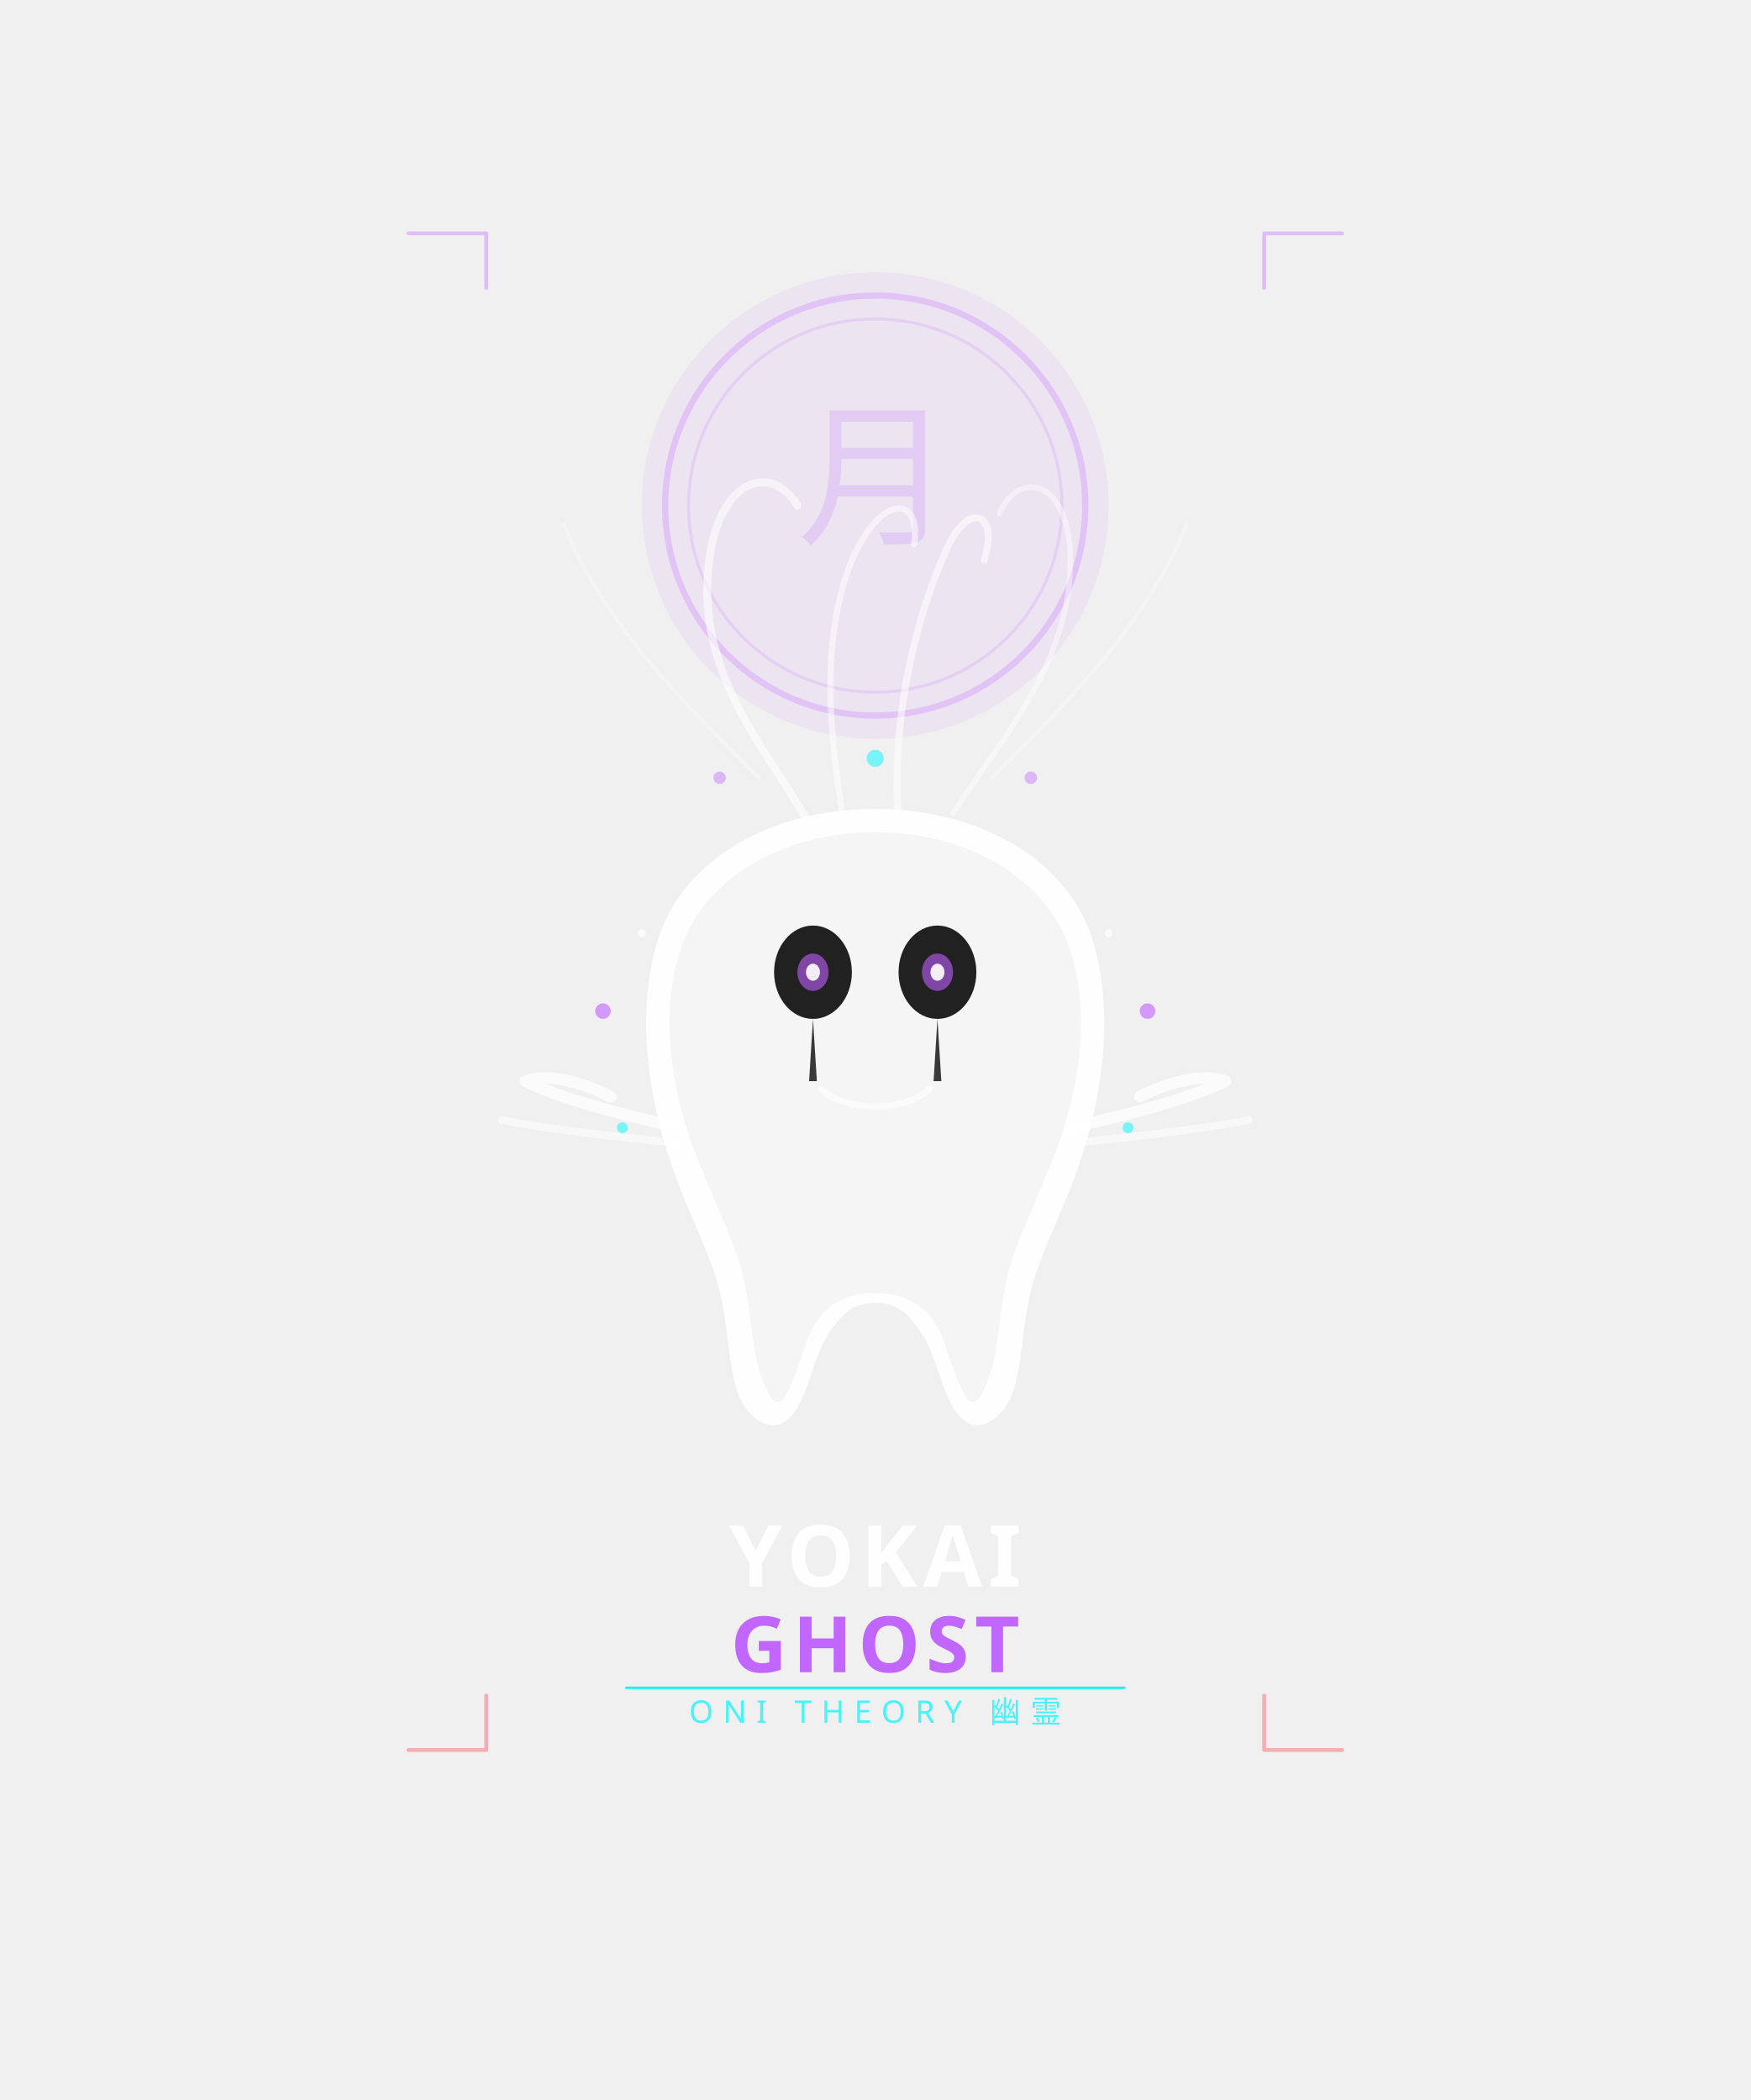
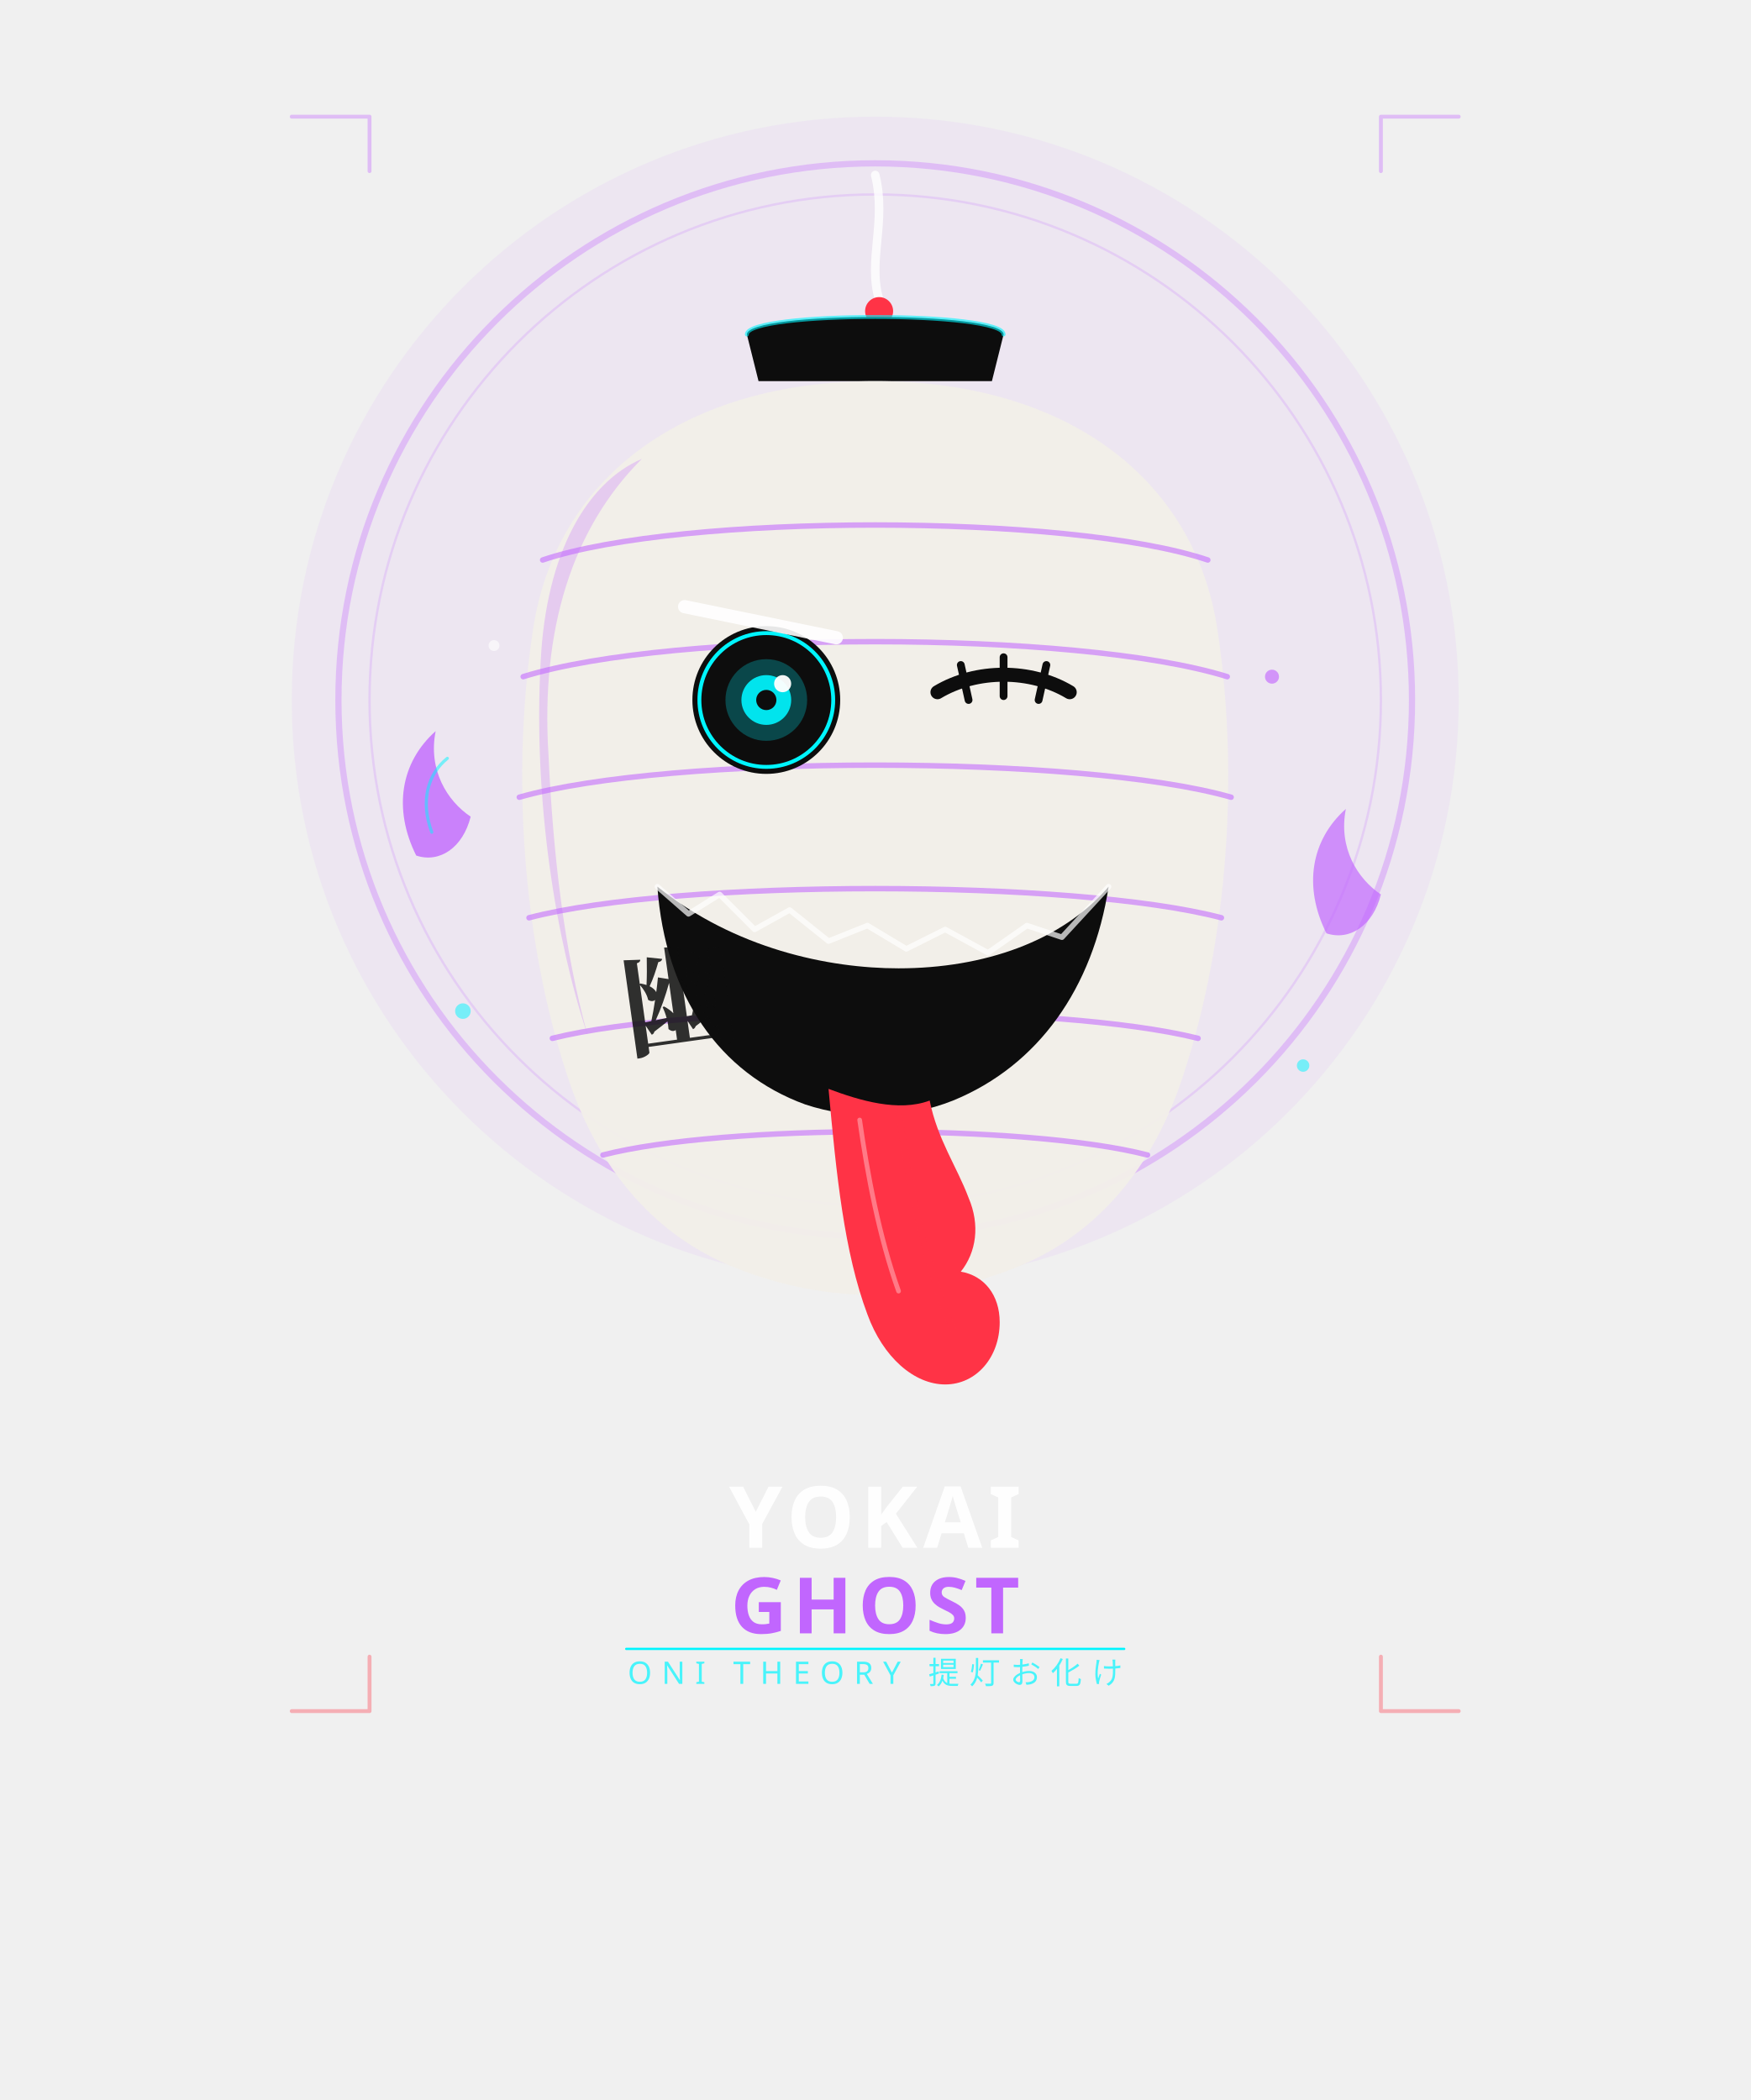
<svg xmlns="http://www.w3.org/2000/svg" viewBox="0 0 4500 5400" width="4500" height="5400">
  <defs>
    <style>
      .p  { fill: #BF5FFF; }
      .c  { fill: #00F5FF; }
      .r  { fill: #FF3346; }
      .w  { fill: #FFFFFF; }
+       .k  { fill: #0D0D0D; }
      .sp { stroke: #BF5FFF; fill: none; stroke-linecap: round; stroke-linejoin: round; }
      .sc { stroke: #00F5FF; fill: none; stroke-linecap: round; stroke-linejoin: round; }
      .sw { stroke: #FFFFFF; fill: none; stroke-linecap: round; stroke-linejoin: round; }
      .sr { stroke: #FF3346; fill: none; stroke-linecap: round; stroke-linejoin: round; }
    </style>
-     <filter id="blur-light">
-       <feGaussianBlur in="SourceGraphic" stdDeviation="20" result="b" />
-       <feMerge>
-         <feMergeNode in="b" />
-         <feMergeNode in="SourceGraphic" />
-       </feMerge>
-     </filter>
  </defs>
-   <g transform="translate(2250,2700)">
-     <circle cx="0" cy="-1400" r="600" fill="#BF5FFF" opacity="0.08" />
-     <circle cx="0" cy="-1400" r="540" class="sp" stroke-width="16" opacity="0.25" />
-     <circle cx="0" cy="-1400" r="480" class="sp" stroke-width="8" opacity="0.15" />
-     <text x="0" y="-1330" text-anchor="middle" font-family="serif" font-size="400" fill="#BF5FFF" opacity="0.18">月</text>
-     <path d="M -180,-600 C -300,-800 -480,-1000 -420,-1300 C -380,-1480 -260,-1500 -200,-1400" class="sw" stroke-width="20" opacity="0.6" />
-     <path d="M -80,-580 C -120,-820 -140,-1060 -60,-1260 C 20,-1440 120,-1420 100,-1300" class="sw" stroke-width="16" opacity="0.5" />
-     <path d="M 60,-590 C 40,-840 100,-1100 180,-1280 C 240,-1420 320,-1380 280,-1260" class="sw" stroke-width="18" opacity="0.55" />
-     <path d="M 200,-610 C 340,-820 520,-1020 500,-1300 C 480,-1480 360,-1480 320,-1380" class="sw" stroke-width="14" opacity="0.45" />
-     <path d="M -300,-700 C -500,-900 -700,-1100 -800,-1350" class="sw" stroke-width="10" opacity="0.3" />
-     <path d="M 300,-700 C 500,-900 700,-1100 800,-1350" class="sw" stroke-width="10" opacity="0.3" />
-     <path d="       M 0,-620       C 280,-620 500,-480 560,-280       C 620,-80 580,160 500,360       C 460,460 420,540 400,620       C 380,700 380,780 360,860       C 340,940 280,980 240,960       C 200,940 180,880 160,820       C 140,760 120,720 80,680       C 40,640 -40,640 -80,680       C -120,720 -140,760 -160,820       C -180,880 -200,940 -240,960       C -280,980 -340,940 -360,860       C -380,780 -380,700 -400,620       C -420,540 -460,460 -500,360       C -580,160 -620,-80 -560,-280       C -500,-480 -280,-620 0,-620Z     " fill="#FFFFFF" opacity="0.9" />
-     <path d="       M 0,-560       C 240,-560 440,-440 500,-260       C 560,-80 520,140 440,320       C 400,420 360,500 340,580       C 320,660 320,740 300,820       C 280,880 260,920 240,900       C 220,880 200,820 180,760       C 160,700 130,660 80,640       C 40,620 -40,620 -80,640       C -130,660 -160,700 -180,760       C -200,820 -220,880 -240,900       C -260,920 -280,880 -300,820       C -320,740 -320,660 -340,580       C -360,500 -400,420 -440,320       C -520,140 -560,-80 -500,-260       C -440,-440 -240,-560 0,-560Z     " fill="#EEEEEE" opacity="0.6" />
-     <path d="M -500,200 C -680,160 -820,120 -900,80 C -840,60 -760,80 -680,120" class="sw" stroke-width="30" opacity="0.7" />
-     <path d="M -500,240 C -700,220 -860,200 -960,180" class="sw" stroke-width="20" opacity="0.5" />
-     <path d="M 500,200 C 680,160 820,120 900,80 C 840,60 760,80 680,120" class="sw" stroke-width="30" opacity="0.7" />
-     <path d="M 500,240 C 700,220 860,200 960,180" class="sw" stroke-width="20" opacity="0.5" />
-     <ellipse cx="-160" cy="-200" rx="100" ry="120" fill="#0A0A0A" opacity="0.9" />
-     <path d="M -160,-80 L -150,80 L -170,80 Z" fill="#0A0A0A" opacity="0.8" />
-     <ellipse cx="-160" cy="-200" rx="40" ry="48" fill="#BF5FFF" opacity="0.6" />
-     <ellipse cx="-160" cy="-200" rx="18" ry="22" fill="#FFFFFF" opacity="0.9" />
-     <ellipse cx="160" cy="-200" rx="100" ry="120" fill="#0A0A0A" opacity="0.9" />
-     <path d="M 160,-80 L 150,80 L 170,80 Z" fill="#0A0A0A" opacity="0.8" />
-     <ellipse cx="160" cy="-200" rx="40" ry="48" fill="#BF5FFF" opacity="0.6" />
-     <ellipse cx="160" cy="-200" rx="18" ry="22" fill="#FFFFFF" opacity="0.9" />
-     <path d="M -140,100 C -80,160 80,160 140,100" class="sw" stroke-width="16" opacity="0.6" />
-     <circle cx="-700" cy="-100" r="20" fill="#BF5FFF" opacity="0.6" />
-     <circle cx="-650" cy="200" r="14" fill="#00F5FF" opacity="0.5" />
-     <circle cx="-600" cy="-300" r="10" fill="#FFFFFF" opacity="0.7" />
-     <circle cx="700" cy="-100" r="20" fill="#BF5FFF" opacity="0.6" />
-     <circle cx="650" cy="200" r="14" fill="#00F5FF" opacity="0.5" />
-     <circle cx="600" cy="-300" r="10" fill="#FFFFFF" opacity="0.7" />
-     <circle cx="-400" cy="-700" r="16" fill="#BF5FFF" opacity="0.4" />
-     <circle cx="400" cy="-700" r="16" fill="#BF5FFF" opacity="0.4" />
-     <circle cx="0" cy="-750" r="22" fill="#00F5FF" opacity="0.5" />
-     <text x="0" y="1380" text-anchor="middle" font-family="'Arial Black', sans-serif" font-weight="900" font-size="220" fill="#FFFFFF" letter-spacing="15" opacity="0.95">YOKAI</text>
-     <text x="0" y="1600" text-anchor="middle" font-family="'Arial Black', sans-serif" font-weight="900" font-size="200" fill="#BF5FFF" letter-spacing="15" opacity="0.95">GHOST</text>
-     <line x1="-640" y1="1640" x2="640" y2="1640" class="sc" stroke-width="6" />
-     <text x="0" y="1730" text-anchor="middle" font-family="'Arial Black', sans-serif" font-size="80" fill="#00F5FF" letter-spacing="25" opacity="0.7">ONI THEORY   幽霊</text>
-     <path d="M -1200,-2100 L -1000,-2100 L -1000,-1960" class="sp" stroke-width="10" opacity="0.35" />
-     <path d="M 1200,-2100 L 1000,-2100 L 1000,-1960" class="sp" stroke-width="10" opacity="0.35" />
-     <path d="M -1200,1800 L -1000,1800 L -1000,1660" class="sr" stroke-width="10" opacity="0.35" />
-     <path d="M 1200,1800 L 1000,1800 L 1000,1660" class="sr" stroke-width="10" opacity="0.35" />
+   <g transform="translate(2250,2500)">
+     <circle cx="0" cy="-700" r="1500" fill="#BF5FFF" opacity="0.07" />
+     <circle cx="0" cy="-700" r="1380" class="sp" stroke-width="16" opacity="0.3" />
+     <circle cx="0" cy="-700" r="1300" class="sp" stroke-width="6" opacity="0.18" />
+     <path d="M 0,-2050 C 30,-1930 -20,-1830 10,-1730" class="sw" stroke-width="22" opacity="0.8" />
+     <circle cx="10" cy="-1700" r="36" class="r" />
+     <path d="M -330,-1640 C -330,-1700 330,-1700 330,-1640 L 300,-1520 L -300,-1520 Z" class="k" />
+     <path d="M -330,-1640 C -330,-1700 330,-1700 330,-1640" class="sc" stroke-width="10" opacity="0.6" />
+     <path d="       M 0,-1520       C 480,-1520 820,-1280 880,-880       C 940,-480 900,-40 780,300       C 700,520 560,680 360,760       C 240,808 120,830 0,830       C -120,830 -240,808 -360,760       C -560,680 -700,520 -780,300       C -900,-40 -940,-480 -880,-880       C -820,-1280 -480,-1520 0,-1520Z     " fill="#F2EFE9" opacity="0.96" />
+     <path d="       M -600,-1320       C -780,-1140 -860,-880 -840,-560       C -828,-300 -800,-60 -740,160       C -820,-80 -880,-440 -860,-800       C -846,-1080 -740,-1260 -600,-1320Z     " fill="#BF5FFF" opacity="0.25" />
+     <path d="M -855,-1060 C -500,-1180 500,-1180 855,-1060" class="sp" stroke-width="14" opacity="0.55" />
+     <path d="M -905,-760 C -520,-880 520,-880 905,-760" class="sp" stroke-width="14" opacity="0.55" />
+     <path d="M -915,-450 C -530,-560 530,-560 915,-450" class="sp" stroke-width="14" opacity="0.55" />
+     <path d="M -890,-140 C -510,-240 510,-240 890,-140" class="sp" stroke-width="14" opacity="0.55" />
+     <path d="M -830,170  C -470,80  470,80  830,170" class="sp" stroke-width="14" opacity="0.55" />
+     <path d="M -700,470  C -390,390 390,390 700,470" class="sp" stroke-width="14" opacity="0.55" />
+     <circle cx="-280" cy="-700" r="190" class="k" />
+     <circle cx="-280" cy="-700" r="172" class="sc" stroke-width="10" />
+     <circle cx="-280" cy="-700" r="105" fill="#00F5FF" opacity="0.25" />
+     <circle cx="-280" cy="-700" r="64" fill="#00F5FF" opacity="0.9" />
+     <circle cx="-280" cy="-700" r="26" class="k" />
+     <circle cx="-238" cy="-742" r="22" class="w" opacity="0.95" />
+     <path d="M -490,-940 L -100,-860" class="sw" stroke-width="34" opacity="0.9" />
+     <path d="M 160,-720 C 260,-780 400,-780 500,-720" stroke="#0D0D0D" fill="none" stroke-width="36" stroke-linecap="round" />
+     <path d="M 220,-790 L 240,-700" stroke="#0D0D0D" fill="none" stroke-width="20" stroke-linecap="round" />
+     <path d="M 330,-810 L 330,-710" stroke="#0D0D0D" fill="none" stroke-width="20" stroke-linecap="round" />
+     <path d="M 440,-790 L 420,-700" stroke="#0D0D0D" fill="none" stroke-width="20" stroke-linecap="round" />
+     <path d="       M -560,-220       C -360,-60 -120,-10 60,-10       C 280,-10 480,-80 600,-220       C 560,40 420,240 200,330       C 80,378 -60,380 -180,340       C -400,260 -540,60 -560,-220Z     " class="k" />
+     <path d="M -560,-220 L -480,-150 L -400,-200 L -310,-110 L -220,-160 L -120,-80 L -20,-120 L 80,-60 L 180,-110 L 290,-50 L 390,-120 L 480,-90 L 600,-220" class="sw" stroke-width="14" opacity="0.7" />
+     <path d="       M -120,300       C -100,520 -80,720 -20,880       C 20,990 100,1060 180,1060       C 260,1060 320,990 320,900       C 320,830 280,780 220,770       C 260,720 270,650 240,580       C 210,500 160,430 140,330       C 60,360 -40,330 -120,300Z     " class="r" />
+     <path d="M 60,360 C 90,560 130,760 200,920" class="sr" stroke-width="16" opacity="0.6" stroke="#AA1020" />
+     <path d="M -40,380 C -20,520 10,680 60,820" class="sw" stroke-width="12" opacity="0.35" />
+     <text x="-490" y="180" text-anchor="middle" font-family="'Noto Serif CJK JP', serif" font-weight="900" font-size="300" fill="#0D0D0D" opacity="0.85" transform="rotate(-8,-490,180)">幽</text>
+     <path d="M -1180,-300 C -1240,-420 -1220,-540 -1130,-620 C -1150,-520 -1100,-440 -1040,-400 C -1060,-320 -1120,-280 -1180,-300Z" class="p" opacity="0.75" />
+     <path d="M -1140,-360 C -1170,-440 -1150,-510 -1100,-550" class="sc" stroke-width="8" opacity="0.5" />
+     <path d="M 1160,-100 C 1100,-220 1120,-340 1210,-420 C 1190,-320 1240,-240 1300,-200 C 1280,-120 1220,-80 1160,-100Z" class="p" opacity="0.65" />
+     <circle cx="-1060" cy="100" r="20" class="c" opacity="0.5" />
+     <circle cx="1100" cy="240" r="16" class="c" opacity="0.5" />
+     <circle cx="-980" cy="-840" r="14" class="w" opacity="0.6" />
+     <circle cx="1020" cy="-760" r="18" class="p" opacity="0.6" />
+     <text x="0" y="1480" text-anchor="middle" font-family="'Arial Black', sans-serif" font-weight="900" font-size="220" fill="#FFFFFF" letter-spacing="15" opacity="0.95">YOKAI</text>
+     <text x="0" y="1700" text-anchor="middle" font-family="'Arial Black', sans-serif" font-weight="900" font-size="200" fill="#BF5FFF" letter-spacing="15" opacity="0.95">GHOST</text>
+     <line x1="-640" y1="1740" x2="640" y2="1740" class="sc" stroke-width="6" />
+     <text x="0" y="1830" text-anchor="middle" font-family="'Arial Black', sans-serif" font-size="80" fill="#00F5FF" letter-spacing="25" opacity="0.7">ONI THEORY   提灯お化け</text>
+     <path d="M -1500,-2200 L -1300,-2200 L -1300,-2060" class="sp" stroke-width="10" opacity="0.35" />
+     <path d="M 1500,-2200 L 1300,-2200 L 1300,-2060" class="sp" stroke-width="10" opacity="0.35" />
+     <path d="M -1500,1900 L -1300,1900 L -1300,1760" class="sr" stroke-width="10" opacity="0.35" />
+     <path d="M 1500,1900 L 1300,1900 L 1300,1760" class="sr" stroke-width="10" opacity="0.35" />
  </g>
</svg>
